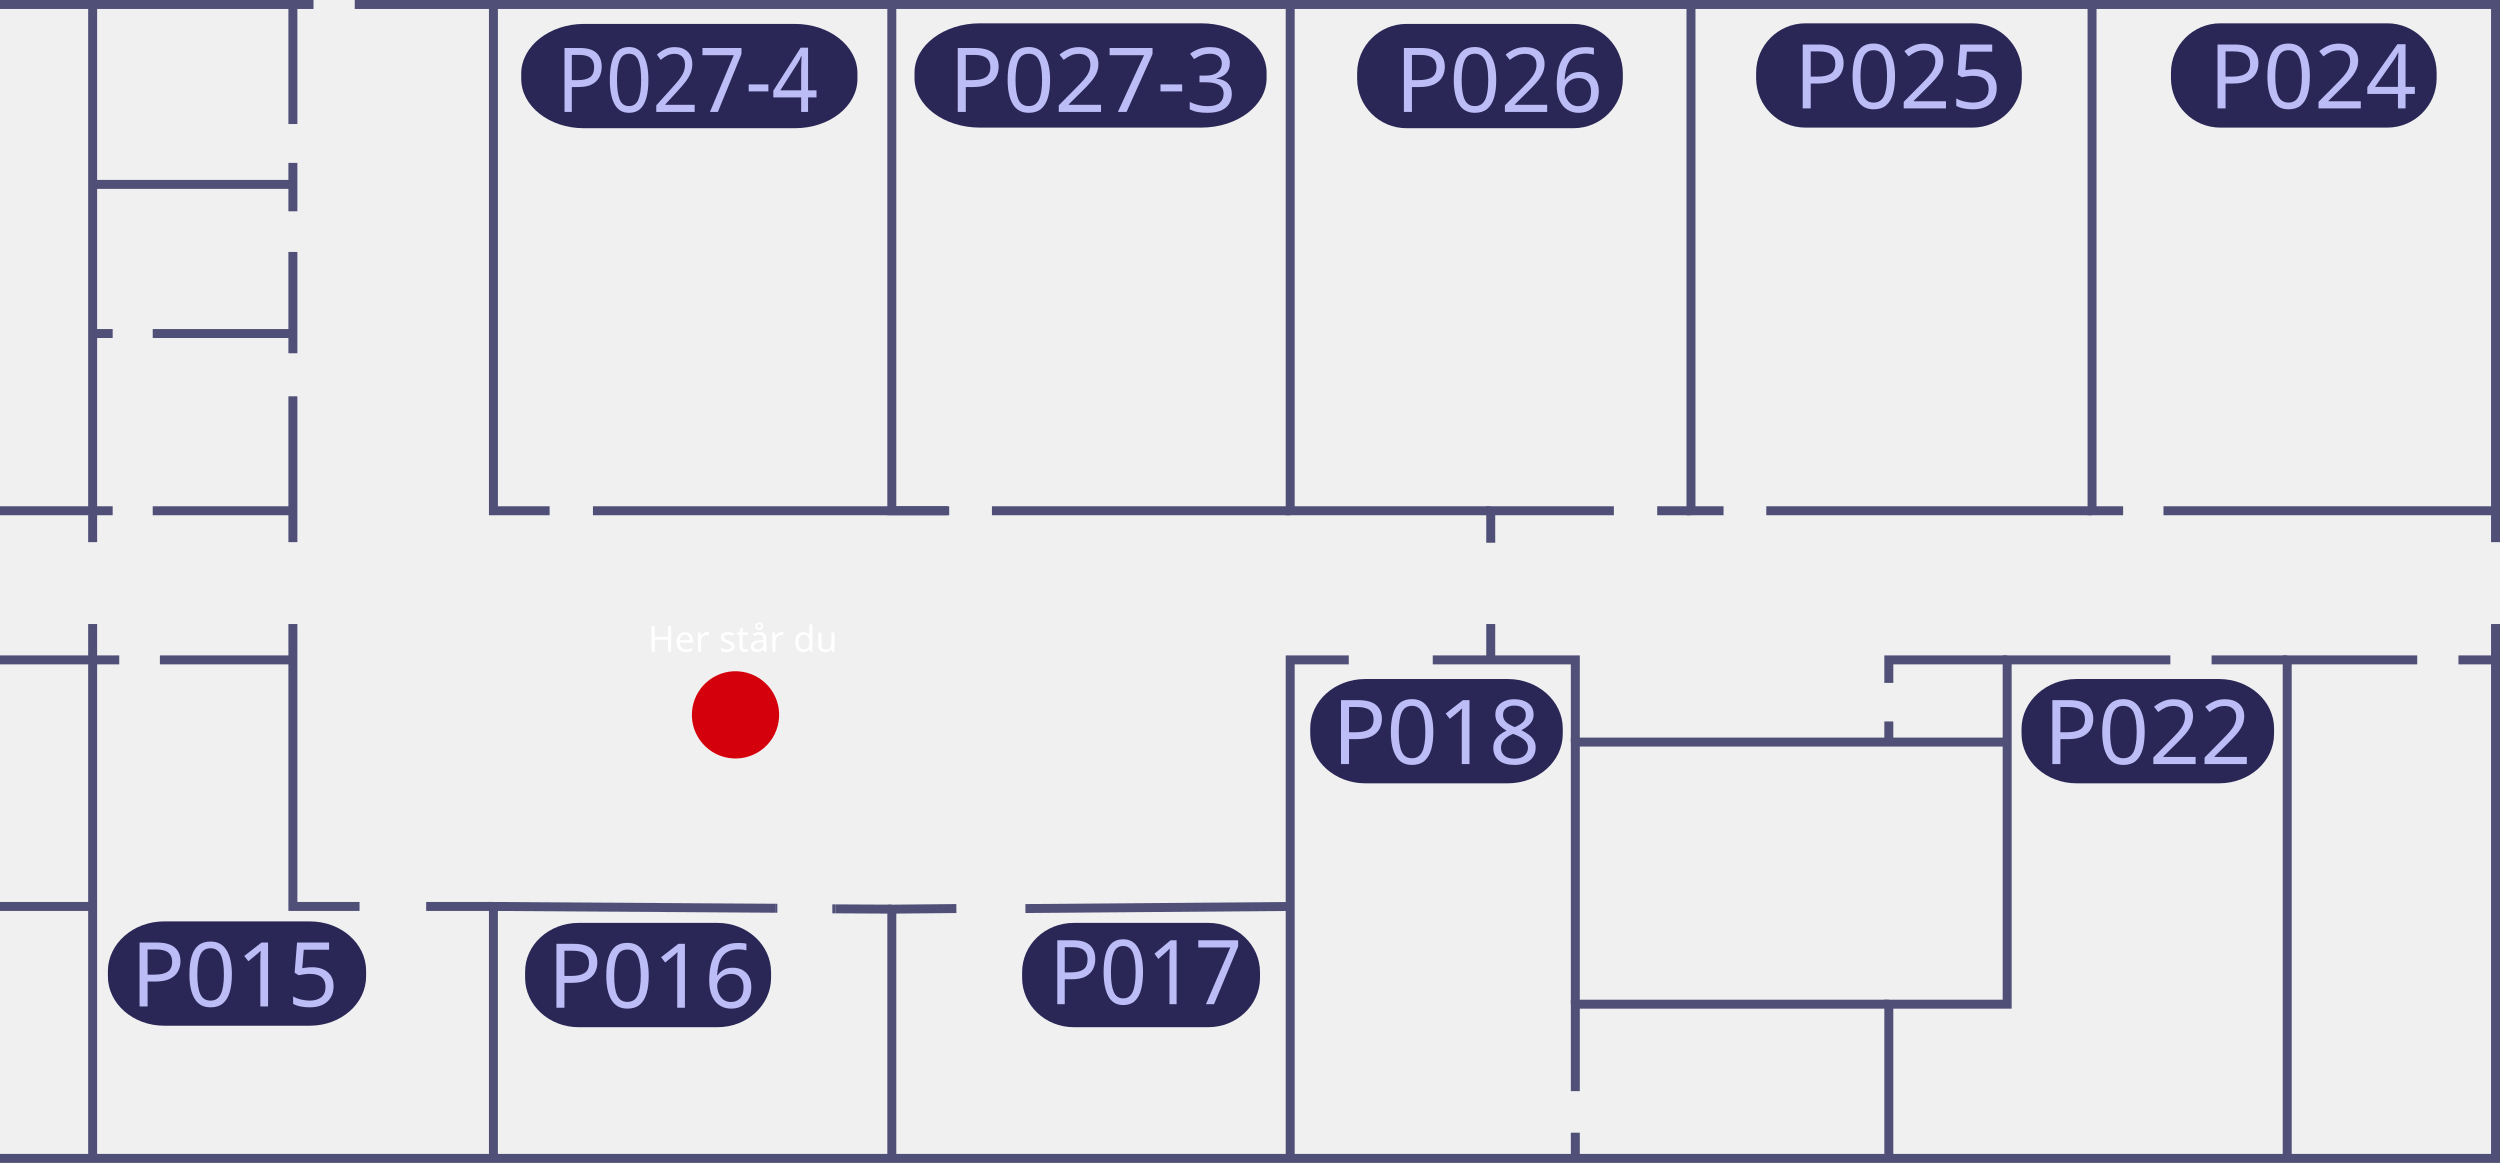
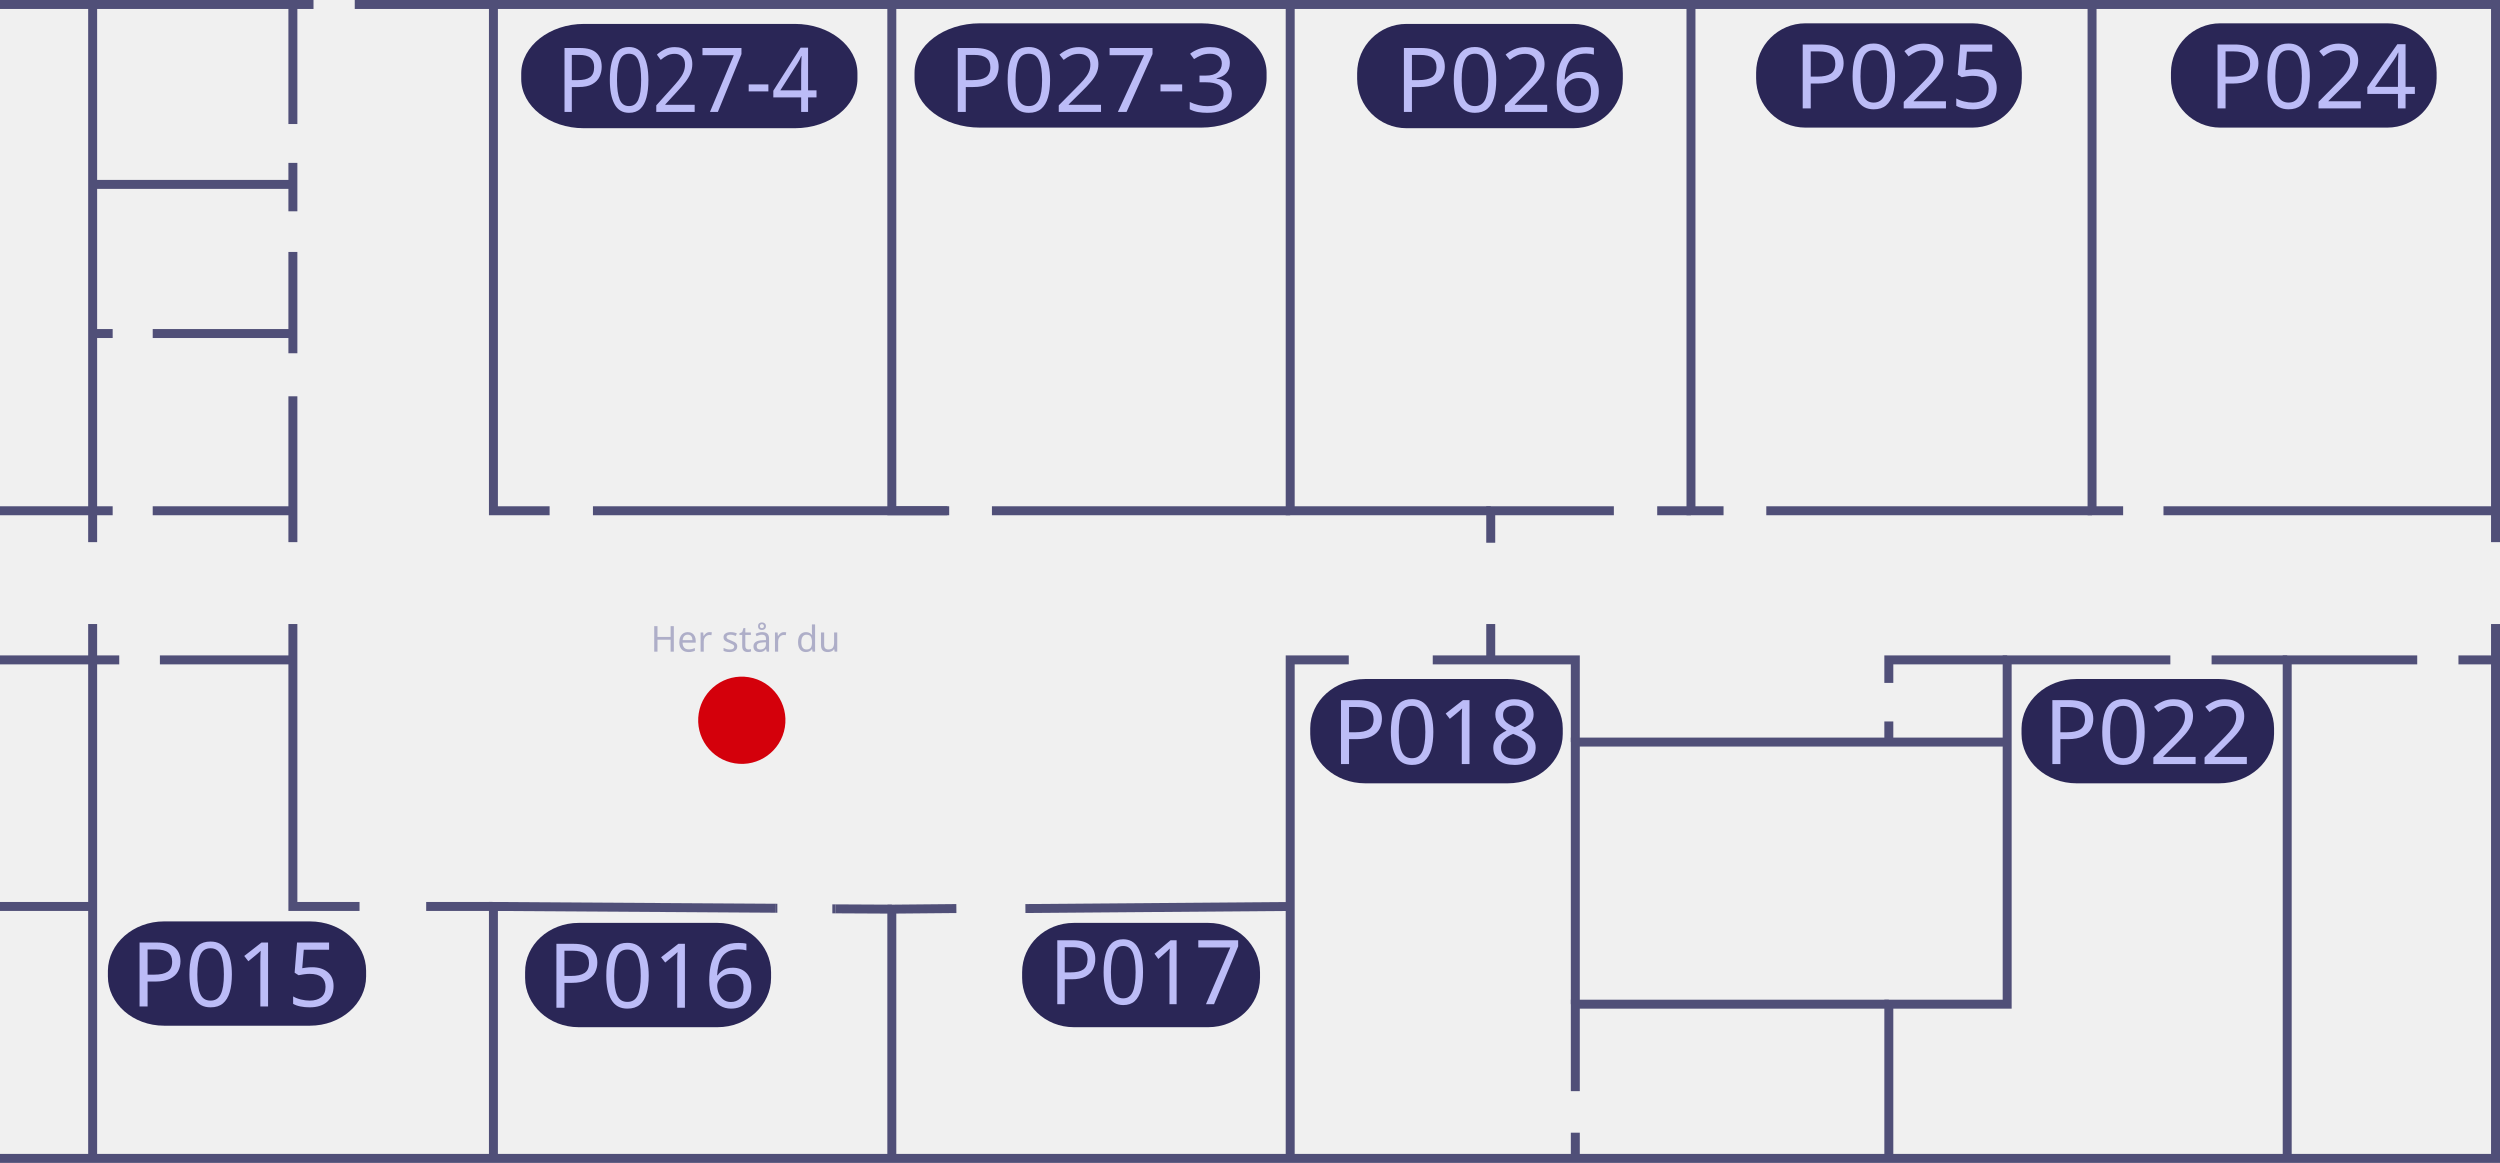
<svg xmlns="http://www.w3.org/2000/svg" version="1.1" id="floor-map" x="0px" y="0px" viewBox="0 0 836.5 389.1" style="enable-background:new 0 0 836.5 389.1;" xml:space="preserve">
  <style type="text/css">
	.st0{fill:none;stroke:#504F78;stroke-width:3;stroke-miterlimit:10;}
	.st1{fill:#2A2656;}
	.st2{fill:#BCBCF7;}
	.st3{font-family:'ArialMT';}
	.st4{font-size:29.96px;}
	.st5{fill:#D4000B;}
	.st6{fill:none;}
- 	.st7{fill:#FFFFFF;}
+ 	.st7{fill:#AEAEC8;}
	.st8{font-size:12px;}
</style>
  <g id="main-group">
    <g id="map-lines">
      <polyline class="st0" points="31,181.4 31,1.5 0,1.5   " />
      <line class="st0" x1="31" y1="387.6" x2="31" y2="208.8" />
      <polyline class="st0" points="835,208.8 835,387.6 0,387.6   " />
      <polyline class="st0" points="118.7,1.5 835,1.5 835,170.9 835,181.4   " />
      <line class="st0" x1="31" y1="1.5" x2="104.9" y2="1.5" />
      <line class="st0" x1="723.9" y1="170.9" x2="835" y2="170.9" />
      <polyline class="st0" points="700,1.5 700,170.9 710.4,170.9   " />
      <line class="st0" x1="591" y1="170.9" x2="700" y2="170.9" />
      <polyline class="st0" points="565.8,1.5 565.8,170.9 576.7,170.9   " />
      <polyline class="st0" points="808.8,220.8 765.3,220.8 765.3,387.6   " />
      <line class="st0" x1="835" y1="220.8" x2="822.6" y2="220.8" />
      <line class="st0" x1="740" y1="220.8" x2="765.3" y2="220.8" />
      <polyline class="st0" points="632,387.6 632,336 671.6,336 671.6,220.8 726.2,220.8   " />
      <line class="st0" x1="527.1" y1="379" x2="527.1" y2="387.6" />
      <polyline class="st0" points="632,336 527.1,336 527.1,365.1   " />
      <polyline class="st0" points="671.6,248.3 527.1,248.3 527.1,336   " />
      <polyline class="st0" points="479.4,220.8 527.1,220.8 527.1,248.3   " />
      <polyline class="st0" points="431.7,387.6 431.7,220.8 451.3,220.8   " />
      <line class="st0" x1="554.5" y1="170.9" x2="565.8" y2="170.9" />
      <polyline class="st0" points="498.8,181.6 498.8,170.9 540,170.9   " />
      <line class="st0" x1="498.8" y1="220.8" x2="498.8" y2="208.8" />
      <polyline class="st0" points="431.7,1.5 431.7,170.9 498.8,170.9   " />
      <polyline class="st0" points="320,304 298.4,304.2 298.4,387.6   " />
      <line class="st0" x1="431.7" y1="303.3" x2="343.1" y2="304" />
      <line class="st0" x1="279.5" y1="304.1" x2="298.4" y2="304.2" />
      <line class="st0" x1="278.5" y1="304.1" x2="279.5" y2="304.1" />
      <line class="st0" x1="259.6" y1="303.9" x2="260.1" y2="303.9" />
      <polyline class="st0" points="165.1,387.6 165.1,303.3 259.6,303.9   " />
      <line class="st0" x1="142.6" y1="303.3" x2="165.1" y2="303.3" />
      <polyline class="st0" points="98,208.8 98,303.3 120.3,303.3   " />
      <line class="st0" x1="98" y1="132.6" x2="98" y2="181.4" />
      <line class="st0" x1="98" y1="84.3" x2="98" y2="118.2" />
      <line class="st0" x1="98" y1="54.5" x2="98" y2="70.7" />
      <line class="st0" x1="98" y1="1.5" x2="98" y2="41.5" />
      <polyline class="st0" points="183.9,170.9 165.1,170.9 165.1,1.5   " />
      <line class="st0" x1="317.6" y1="170.9" x2="198.4" y2="170.9" />
      <polyline class="st0" points="344.7,170.9 431.7,170.9 331.9,170.9   " />
      <polyline class="st0" points="298.4,1.5 298.4,170.9 317,170.9   " />
      <line class="st0" x1="53.5" y1="220.8" x2="98" y2="220.8" />
      <polyline class="st0" points="0,220.8 31,220.8 39.9,220.8   " />
      <polyline class="st0" points="37.7,170.9 31,170.9 0,170.9   " />
      <line class="st0" x1="98" y1="170.9" x2="51.1" y2="170.9" />
      <line class="st0" x1="37.7" y1="111.6" x2="31" y2="111.6" />
      <line class="st0" x1="98" y1="111.6" x2="51.1" y2="111.6" />
      <line class="st0" x1="98" y1="61.7" x2="31" y2="61.7" />
      <line class="st0" x1="632" y1="241.4" x2="632" y2="248.3" />
      <polyline class="st0" points="671.6,220.8 632,220.8 632,228.5   " />
      <line class="st0" x1="31" y1="303.3" x2="0" y2="303.3" />
    </g>
    <path id="P026c-box" class="st1" d="M195.4,8H266c11.5,0,20.9,7.4,20.9,16.5v1.9c0,9.1-9.3,16.5-20.9,16.5h-70.7   c-11.5,0-20.9-7.4-20.9-16.5v-1.9C174.5,15.4,183.9,8,195.4,8z" />
    <text id="P026c-text" transform="matrix(0.9085 0 0 1 186.2485 37.4502)" class="st2 st3 st4">P027-4</text>
    <path id="P026b-box" class="st1" d="M327.9,7.8h74c12.1,0,21.9,7.4,21.9,16.5v1.9c0,9.1-9.8,16.5-21.9,16.5h-74   c-12.1,0-21.9-7.4-21.9-16.5v-1.9C306,15.2,315.8,7.8,327.9,7.8z" />
    <text id="P026b-text" transform="matrix(1 0 0 1 317.5602 37.45)" class="st2 st3 st4">P027-3</text>
    <path id="P026-box" class="st1" d="M470.6,8h55.9c9.1,0,16.5,7.4,16.5,16.5v1.9c0,9.1-7.4,16.5-16.5,16.5h-55.9   c-9.1,0-16.5-7.4-16.5-16.5v-1.9C454.1,15.4,461.5,8,470.6,8z" />
    <text id="P026-text" transform="matrix(1 0 0 1 466.84 37.45)" class="st2 st3 st4">P026</text>
    <path id="P025-box" class="st1" d="M604.1,7.8H660c9.1,0,16.5,7.4,16.5,16.5v1.9c0,9.1-7.4,16.5-16.5,16.5h-55.9   c-9.1,0-16.5-7.4-16.5-16.5v-1.9C587.6,15.2,595,7.8,604.1,7.8z" />
    <text id="P025-text" transform="matrix(1 0 0 1 600.28 36.28)" class="st2 st3 st4">P025</text>
    <path id="P024-box" class="st1" d="M742.9,7.8h55.9c9.1,0,16.5,7.4,16.5,16.5v1.9c0,9.1-7.4,16.5-16.5,16.5h-55.9   c-9.1,0-16.5-7.4-16.5-16.5v-1.9C726.4,15.2,733.8,7.8,742.9,7.8z" />
    <text id="P024-text" transform="matrix(1 0 0 1 739.08 36.28)" class="st2 st3 st4">P024</text>
    <path id="P018-box" class="st1" d="M456.8,227.2h47.7c10.1,0,18.4,7.4,18.4,16.5v1.9c0,9.1-8.2,16.5-18.4,16.5h-47.7   c-10.1,0-18.4-7.4-18.4-16.5v-1.9C438.4,234.6,446.6,227.2,456.8,227.2z" />
    <text id="P018-text" transform="matrix(1 0 0 1 445.7905 255.65)" class="st2 st3 st4">P018</text>
    <path id="P017-box" class="st1" d="M359.3,308.8h45c9.6,0,17.3,7.4,17.3,16.5v1.9c0,9.1-7.8,16.5-17.3,16.5h-45   c-9.6,0-17.3-7.4-17.3-16.5v-1.9C342,316.1,349.7,308.8,359.3,308.8z" />
    <text id="P017-text" transform="matrix(0.9287 0 0 1 351.0684 336)" class="st2 st3 st4">P017</text>
    <path id="P016-box" class="st1" d="M193.6,308.8h46.5c9.9,0,17.9,7.4,17.9,16.5v1.9c0,9.1-8,16.5-17.9,16.5h-46.5   c-9.9,0-17.9-7.4-17.9-16.5v-1.9C175.6,316.1,183.7,308.8,193.6,308.8z" />
    <text id="P016-text" transform="matrix(1 0 0 1 183.27 337.19)" class="st2 st3 st4">P016</text>
    <path id="P015-box" class="st1" d="M54.9,308.3h48.8c10.4,0,18.8,7.4,18.8,16.5v1.9c0,9.1-8.4,16.5-18.8,16.5H54.9   c-10.4,0-18.8-7.4-18.8-16.5v-1.9C36.2,315.7,44.6,308.3,54.9,308.3z" />
    <text id="P015-text" transform="matrix(1 0 0 1 43.79 336.76)" class="st2 st3 st4">P015</text>
    <path id="P018-box_00000111878923128283647190000007340365837527980939_" class="st1" d="M694.8,227.2h47.7   c10.1,0,18.4,7.4,18.4,16.5v1.9c0,9.1-8.2,16.5-18.4,16.5h-47.7c-10.1,0-18.4-7.4-18.4-16.5v-1.9   C676.5,234.6,684.7,227.2,694.8,227.2z" />
    <text id="P018-text_00000157303005836747895600000000567760258523397769_" transform="matrix(1 0 0 1 683.8151 255.65)" class="st2 st3 st4">P022</text>
  </g>
-   <ellipse transform="matrix(0.1602 -0.9871 0.9871 0.1602 -29.4375 443.8003)" class="st5" cx="246.1" cy="239.2" rx="14.6" ry="14.6" />
+   <ellipse transform="matrix(0.1602 -0.9871 0.9871 0.1602 -29.4453 447.3912)" class="st5" cx="248.2" cy="241" rx="14.6" ry="14.6" />
  <rect x="216.8" y="209.5" class="st6" width="62.8" height="16.9" />
-   <text transform="matrix(1 0 0 1 216.8497 218.0563)" class="st7 st3 st8">Her står du</text>
+   <text transform="matrix(1 0 0 1 217.7433 218.0563)" class="st7 st3 st8">Her står du</text>
</svg>
